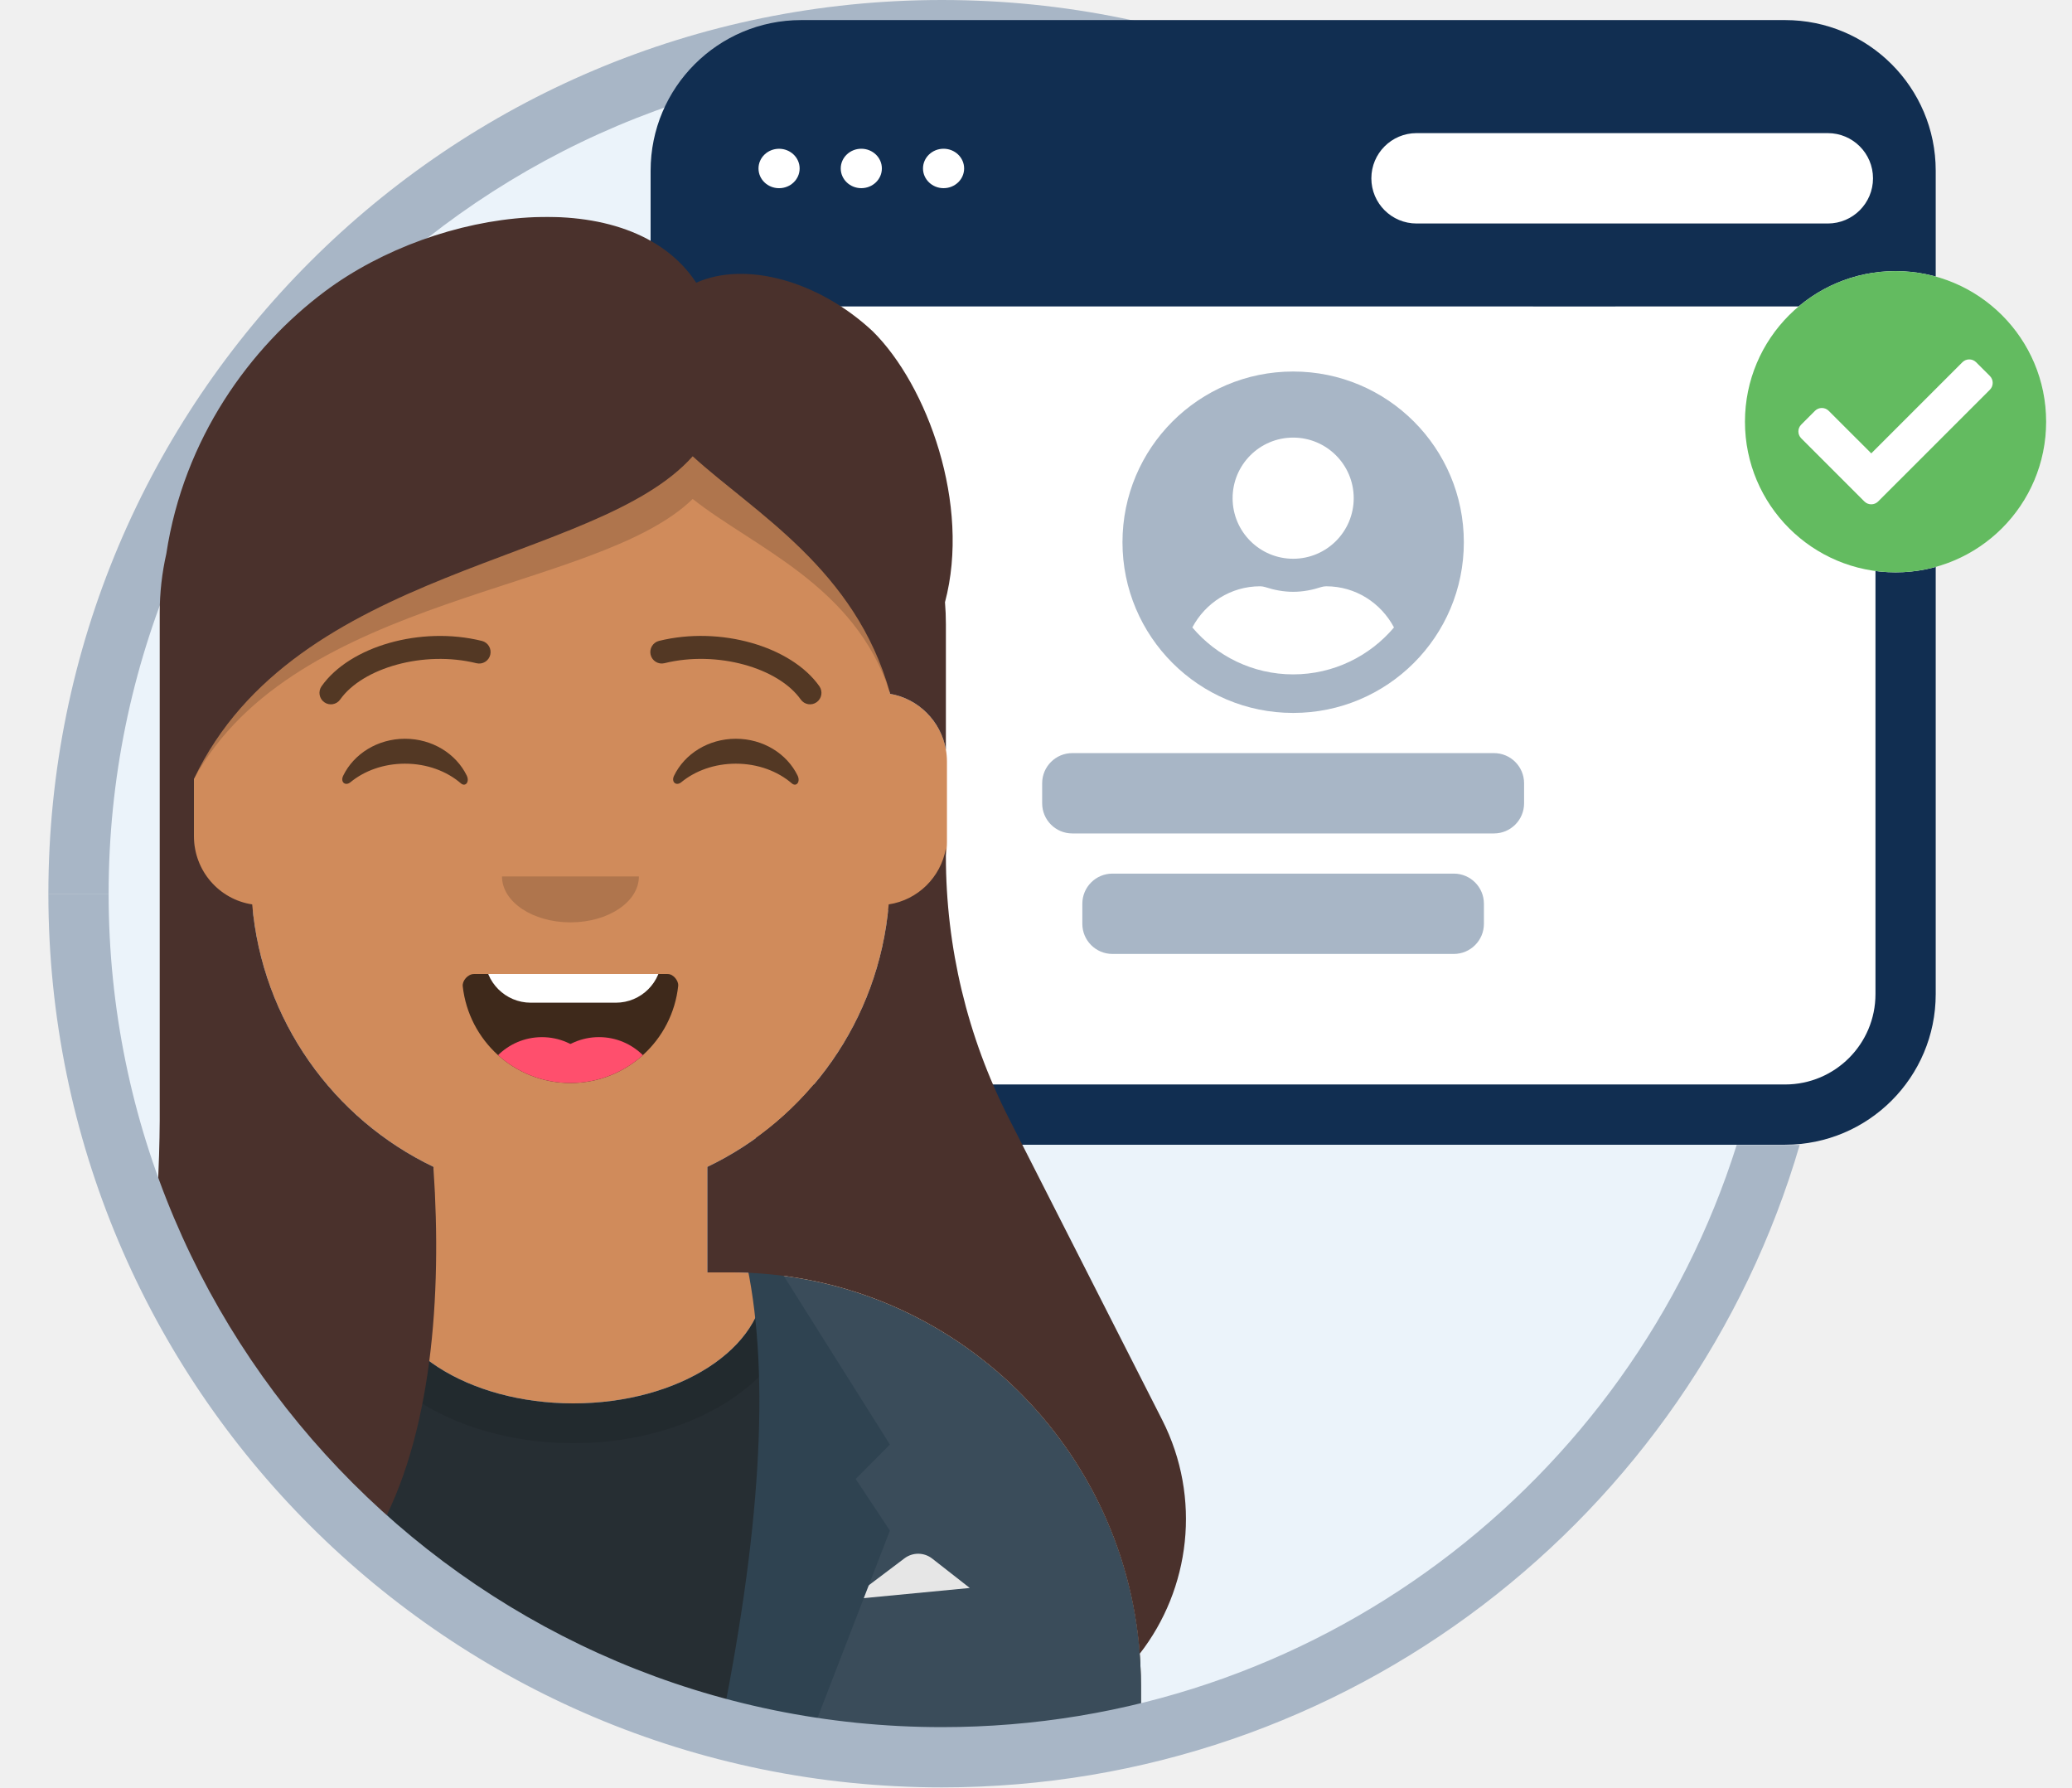
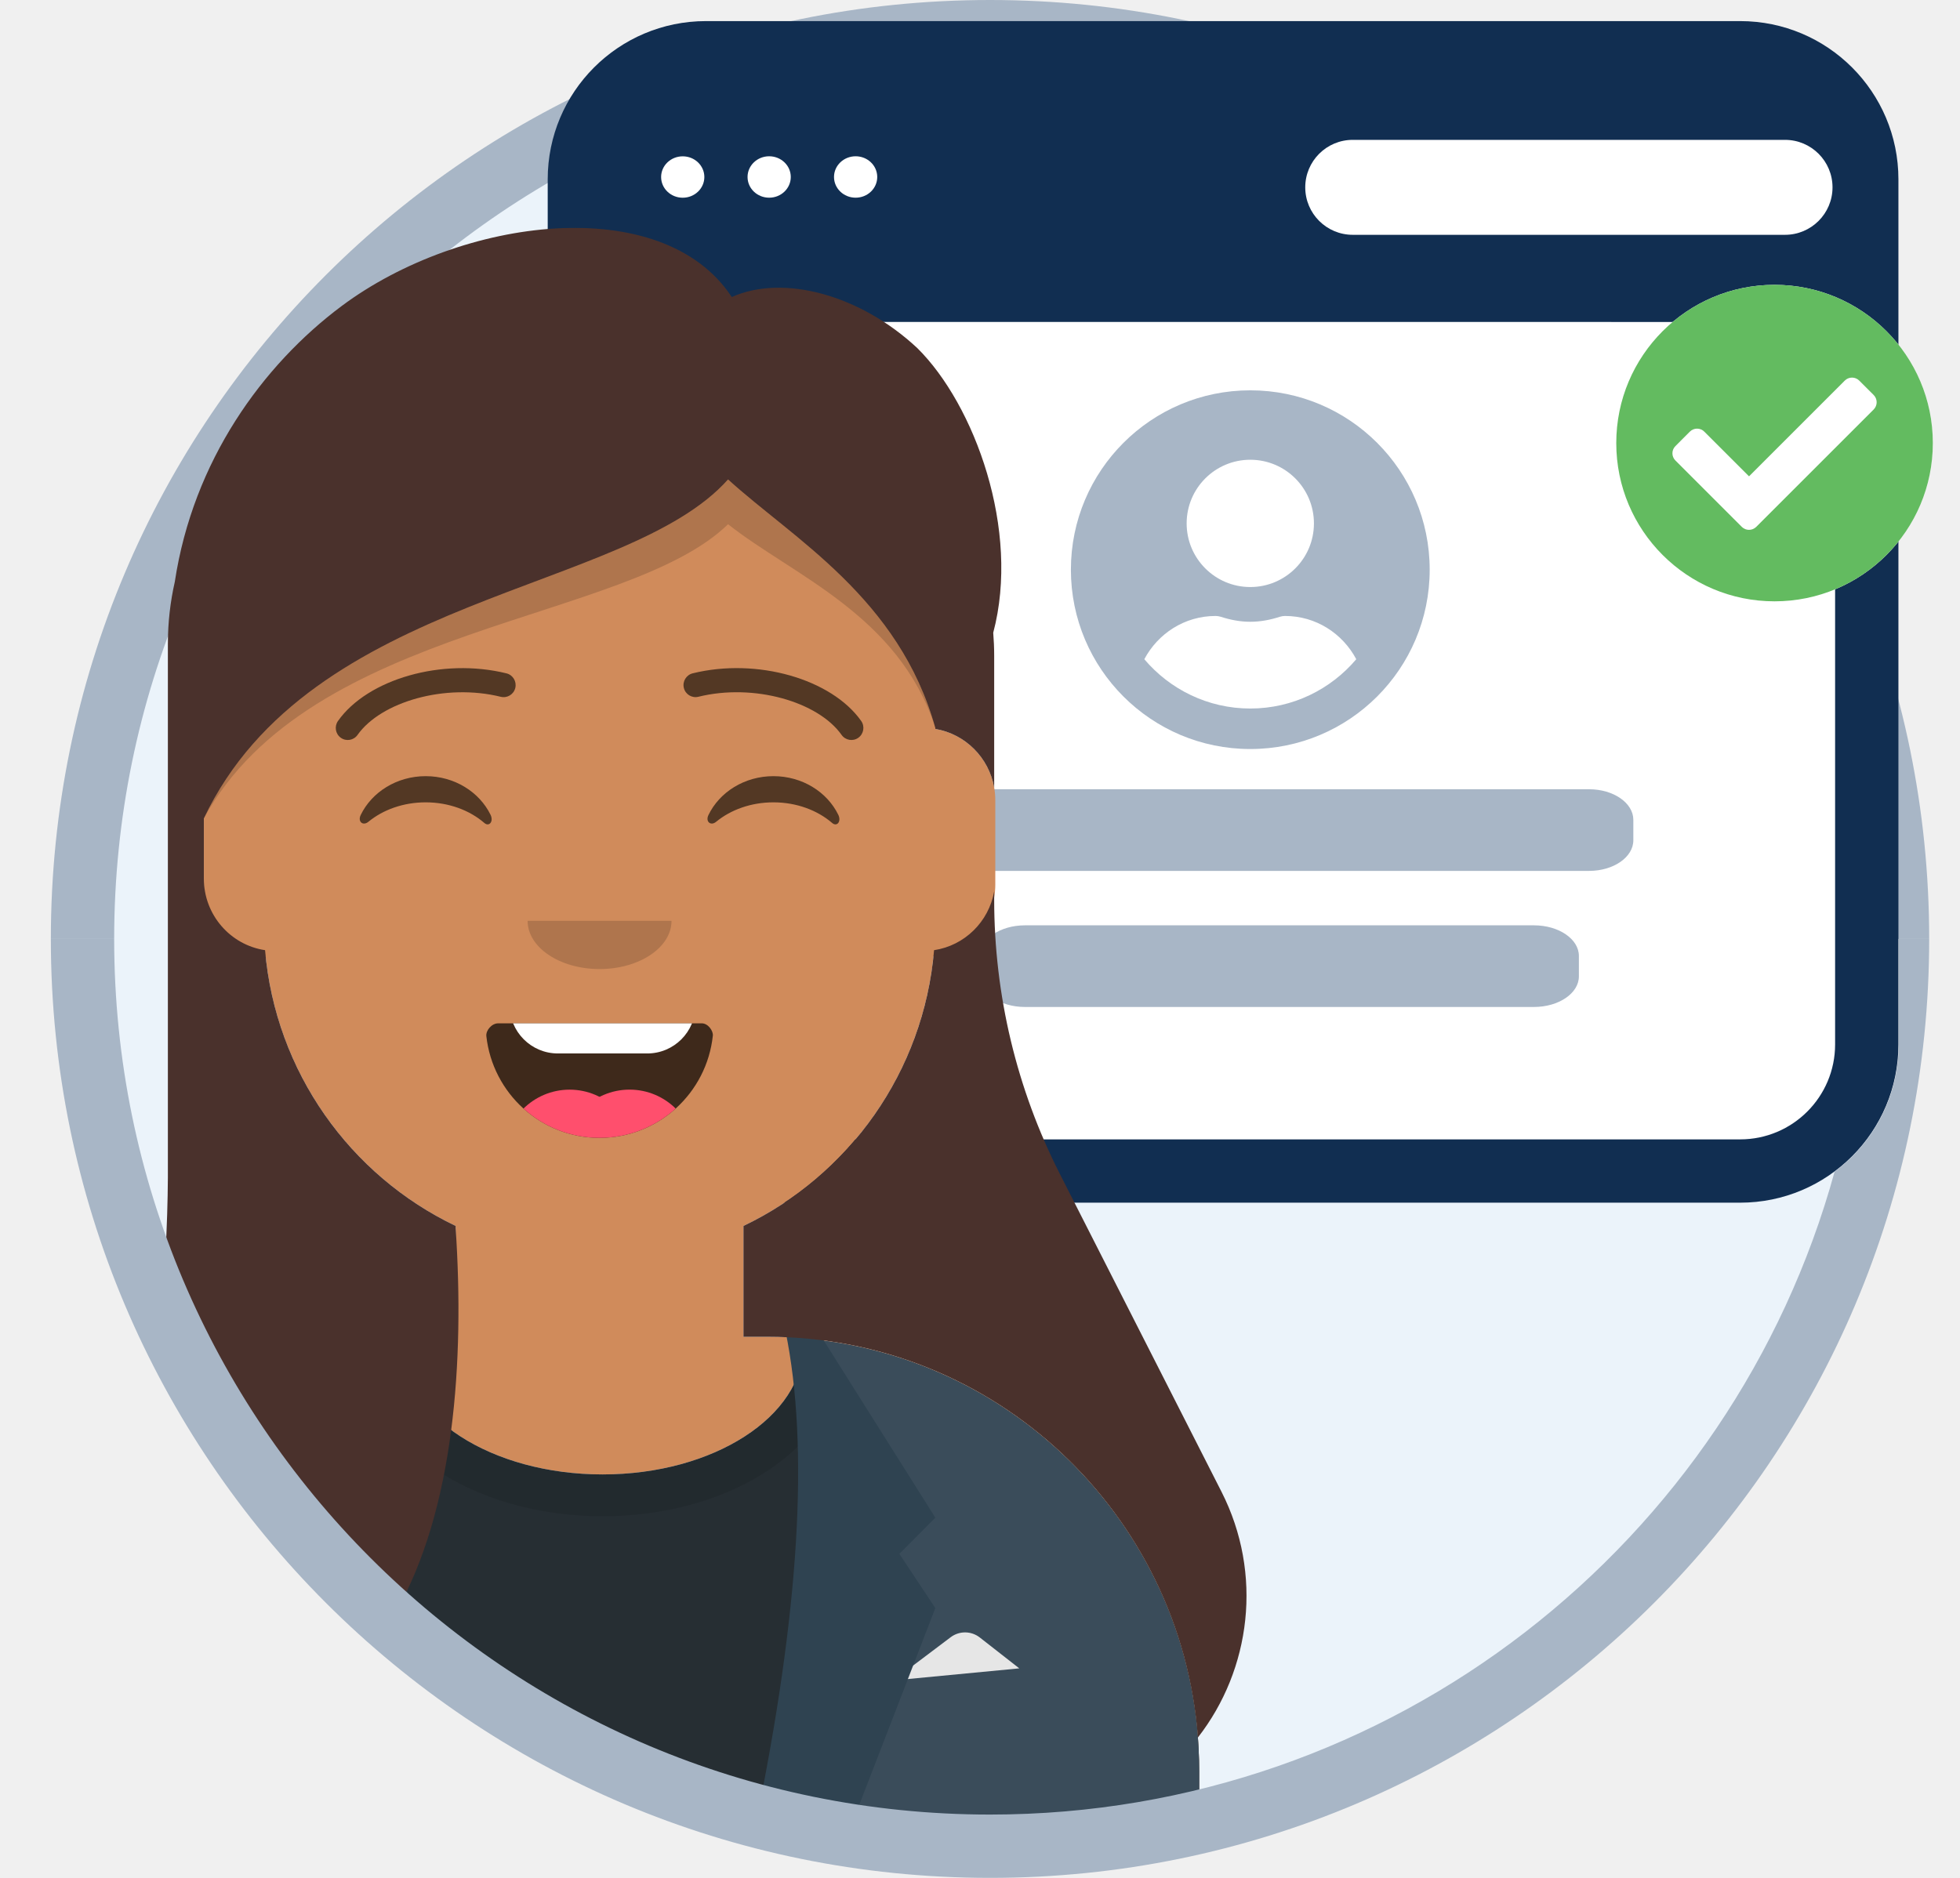
- <svg xmlns="http://www.w3.org/2000/svg" width="80" height="69" viewBox="0 0 80 69" fill="none">
-   <path d="M69.705 34.5C69.705 52.911 54.779 67.837 36.368 67.837C17.956 67.837 3.031 52.911 3.031 34.5C3.031 16.088 17.956 1.163 36.368 1.163C54.779 1.163 69.705 16.088 69.705 34.5Z" fill="#EBF3FA" />
+ <svg xmlns="http://www.w3.org/2000/svg" width="72" height="69" viewBox="0 0 72 69" fill="none">
+   <path d="M69.705 34.5C69.705 52.911 54.78 67.837 36.368 67.837C17.956 67.837 3.031 52.911 3.031 34.5C3.031 16.088 17.956 1.163 36.368 1.163C54.78 1.163 69.705 16.088 69.705 34.5Z" fill="#EBF3FA" />
  <path fill-rule="evenodd" clip-rule="evenodd" d="M1.868 34.5C1.868 15.446 17.314 0 36.368 0C55.422 0 70.868 15.446 70.868 34.5H68.542C68.542 16.731 54.137 2.326 36.368 2.326C18.599 2.326 4.194 16.731 4.194 34.5H1.868Z" fill="#A8B6C6" />
-   <path d="M26.283 11.83H72.824V37.213C72.824 40.424 70.221 43.027 67.01 43.027H32.098C28.886 43.027 26.283 40.424 26.283 37.213V11.83Z" fill="white" />
-   <path fill-rule="evenodd" clip-rule="evenodd" d="M25.12 6.59C25.12 3.378 27.723 0.775 30.935 0.775H68.923C72.135 0.775 74.738 3.378 74.738 6.59V38.376C74.738 41.587 72.135 44.191 68.923 44.191H30.935C27.723 44.191 25.12 41.587 25.12 38.376V6.59ZM30.935 3.101C29.008 3.101 27.446 4.663 27.446 6.59V38.376C27.446 40.303 29.008 41.865 30.935 41.865H68.923C70.85 41.865 72.412 40.303 72.412 38.376V6.59C72.412 4.663 70.85 3.101 68.923 3.101H30.935Z" fill="#112E51" />
-   <path d="M26.283 7.753C26.283 4.541 28.886 1.938 32.098 1.938H67.76C70.972 1.938 73.575 4.541 73.575 7.753V11.83H26.283V7.753Z" fill="#112E51" />
-   <path d="M30.874 6.504C30.874 6.925 30.518 7.265 30.08 7.265C29.641 7.265 29.286 6.925 29.286 6.504C29.286 6.084 29.641 5.743 30.08 5.743C30.518 5.743 30.874 6.084 30.874 6.504Z" fill="white" />
-   <path d="M34.049 6.503C34.049 6.924 33.694 7.264 33.255 7.264C32.817 7.264 32.461 6.924 32.461 6.503C32.461 6.083 32.817 5.742 33.255 5.742C33.694 5.742 34.049 6.083 34.049 6.503Z" fill="white" />
-   <path d="M37.225 6.503C37.225 6.924 36.87 7.264 36.431 7.264C35.993 7.264 35.637 6.924 35.637 6.503C35.637 6.083 35.993 5.742 36.431 5.742C36.87 5.742 37.225 6.083 37.225 6.503Z" fill="white" />
-   <path fill-rule="evenodd" clip-rule="evenodd" d="M52.948 6.884C52.948 5.92 53.729 5.139 54.693 5.139H70.572C71.535 5.139 72.317 5.92 72.317 6.884C72.317 7.847 71.535 8.628 70.572 8.628H54.693C53.729 8.628 52.948 7.847 52.948 6.884Z" fill="white" />
-   <path d="M79.002 16.281C79.002 19.492 76.399 22.095 73.187 22.095C69.976 22.095 67.373 19.492 67.373 16.281C67.373 13.069 69.976 10.466 73.187 10.466C76.399 10.466 79.002 13.069 79.002 16.281Z" fill="white" />
-   <path fill-rule="evenodd" clip-rule="evenodd" d="M73.187 22.095C76.399 22.095 79.002 19.492 79.002 16.28C79.002 13.069 76.399 10.466 73.187 10.466C69.976 10.466 67.373 13.069 67.373 16.28C67.373 19.492 69.976 22.095 73.187 22.095ZM76.829 15.046L72.515 19.359C72.368 19.505 72.131 19.505 71.984 19.359L69.546 16.921C69.399 16.774 69.399 16.537 69.546 16.391L70.076 15.86C70.223 15.713 70.46 15.713 70.607 15.86L72.25 17.502L75.768 13.984C75.914 13.838 76.152 13.838 76.298 13.984L76.829 14.514C76.975 14.661 76.975 14.899 76.829 15.046Z" fill="#63BB60" />
-   <path d="M40.238 31.011C40.238 31.654 40.759 32.174 41.401 32.174H57.682C58.324 32.174 58.845 31.654 58.845 31.011V30.236C58.845 29.594 58.324 29.073 57.682 29.073L41.401 29.073C40.759 29.073 40.238 29.594 40.238 30.236V31.011Z" fill="#A8B6C6" />
-   <path d="M41.789 35.663C41.789 36.305 42.309 36.826 42.952 36.826H56.131C56.773 36.826 57.294 36.305 57.294 35.663V34.888C57.294 34.245 56.773 33.725 56.131 33.725H42.952C42.309 33.725 41.789 34.245 41.789 34.888V35.663Z" fill="#A8B6C6" />
-   <path fill-rule="evenodd" clip-rule="evenodd" d="M49.929 14.342C46.289 14.342 43.339 17.292 43.339 20.932C43.339 24.573 46.289 27.522 49.929 27.522C53.57 27.522 56.519 24.573 56.519 20.932C56.519 17.292 53.57 14.342 49.929 14.342ZM49.929 16.893C51.22 16.893 52.267 17.94 52.267 19.232C52.267 20.523 51.22 21.57 49.929 21.57C48.638 21.57 47.591 20.523 47.591 19.232C47.591 17.94 48.638 16.893 49.929 16.893ZM46.036 24.222C46.972 25.327 48.37 26.034 49.929 26.034C51.489 26.034 52.887 25.327 53.822 24.222C53.322 23.281 52.345 22.633 51.205 22.633C51.141 22.633 51.077 22.644 51.016 22.662C50.673 22.774 50.309 22.846 49.929 22.846C49.549 22.846 49.188 22.774 48.843 22.662C48.781 22.644 48.718 22.633 48.654 22.633C47.514 22.633 46.536 23.281 46.036 24.222Z" fill="#A8B6C6" />
+   <path d="M21.283 11.83H67.824V37.213C67.824 40.424 65.221 43.027 62.01 43.027H27.098C23.886 43.027 21.283 40.424 21.283 37.213V11.83Z" fill="white" />
+   <path fill-rule="evenodd" clip-rule="evenodd" d="M20.12 6.59C20.12 3.378 22.723 0.775 25.935 0.775H63.923C67.135 0.775 69.738 3.378 69.738 6.59V38.376C69.738 41.587 67.135 44.191 63.923 44.191H25.935C22.723 44.191 20.12 41.587 20.12 38.376V6.59ZM25.935 3.101C24.008 3.101 22.446 4.663 22.446 6.59V38.376C22.446 40.303 24.008 41.865 25.935 41.865H63.923C65.85 41.865 67.412 40.303 67.412 38.376V6.59C67.412 4.663 65.85 3.101 63.923 3.101H25.935Z" fill="#112E51" />
+   <path d="M21.283 7.752C21.283 4.541 23.886 1.938 27.098 1.938H62.76C65.972 1.938 68.575 4.541 68.575 7.752V11.83H21.283V7.752Z" fill="#112E51" />
+   <path d="M25.874 6.504C25.874 6.925 25.518 7.265 25.08 7.265C24.641 7.265 24.286 6.925 24.286 6.504C24.286 6.084 24.641 5.744 25.08 5.744C25.518 5.744 25.874 6.084 25.874 6.504Z" fill="white" />
+   <path d="M29.049 6.503C29.049 6.924 28.694 7.264 28.255 7.264C27.817 7.264 27.461 6.924 27.461 6.503C27.461 6.083 27.817 5.742 28.255 5.742C28.694 5.742 29.049 6.083 29.049 6.503Z" fill="white" />
+   <path d="M32.225 6.503C32.225 6.924 31.87 7.264 31.431 7.264C30.993 7.264 30.637 6.924 30.637 6.503C30.637 6.083 30.993 5.742 31.431 5.742C31.87 5.742 32.225 6.083 32.225 6.503Z" fill="white" />
+   <path fill-rule="evenodd" clip-rule="evenodd" d="M47.948 6.884C47.948 5.92 48.729 5.139 49.693 5.139H65.572C66.535 5.139 67.317 5.92 67.317 6.884C67.317 7.847 66.535 8.628 65.572 8.628H49.693C48.729 8.628 47.948 7.847 47.948 6.884Z" fill="white" />
+   <path d="M71.002 16.281C71.002 19.492 68.399 22.095 65.187 22.095C61.976 22.095 59.373 19.492 59.373 16.281C59.373 13.069 61.976 10.466 65.187 10.466C68.399 10.466 71.002 13.069 71.002 16.281Z" fill="white" />
+   <path fill-rule="evenodd" clip-rule="evenodd" d="M65.187 22.095C68.399 22.095 71.002 19.492 71.002 16.28C71.002 13.069 68.399 10.466 65.187 10.466C61.976 10.466 59.373 13.069 59.373 16.28C59.373 19.492 61.976 22.095 65.187 22.095ZM68.829 15.046L64.515 19.359C64.368 19.505 64.131 19.505 63.984 19.359L61.546 16.921C61.399 16.774 61.399 16.537 61.546 16.391L62.076 15.86C62.223 15.713 62.46 15.713 62.607 15.86L64.25 17.502L67.768 13.984C67.914 13.838 68.152 13.838 68.298 13.984L68.829 14.514C68.975 14.661 68.975 14.899 68.829 15.046Z" fill="#63BB60" />
+   <path d="M34 30.875C34 31.496 34.727 32 35.625 32L58.375 32C59.273 32 60 31.496 60 30.875V30.125C60 29.504 59.273 29 58.375 29L35.625 29C34.727 29 34 29.504 34 30.125V30.875Z" fill="#A8B6C6" />
+   <path d="M36 35.875C36 36.496 36.739 37 37.65 37H56.35C57.261 37 58 36.496 58 35.875V35.125C58 34.504 57.261 34 56.35 34H37.65C36.739 34 36 34.504 36 35.125V35.875Z" fill="#A8B6C6" />
+   <path fill-rule="evenodd" clip-rule="evenodd" d="M45.929 14.342C42.289 14.342 39.339 17.292 39.339 20.932C39.339 24.573 42.289 27.522 45.929 27.522C49.57 27.522 52.519 24.573 52.519 20.932C52.519 17.292 49.57 14.342 45.929 14.342ZM45.929 16.893C47.22 16.893 48.267 17.94 48.267 19.232C48.267 20.523 47.22 21.57 45.929 21.57C44.638 21.57 43.591 20.523 43.591 19.232C43.591 17.94 44.638 16.893 45.929 16.893ZM42.036 24.222C42.972 25.328 44.37 26.034 45.929 26.034C47.489 26.034 48.887 25.328 49.822 24.222C49.322 23.281 48.345 22.633 47.205 22.633C47.141 22.633 47.077 22.644 47.016 22.662C46.673 22.774 46.309 22.846 45.929 22.846C45.549 22.846 45.188 22.774 44.843 22.662C44.781 22.644 44.718 22.633 44.654 22.633C43.514 22.633 42.536 23.281 42.036 24.222Z" fill="#A8B6C6" />
  <mask id="mask0" mask-type="alpha" maskUnits="userSpaceOnUse" x="0" y="13" width="45" height="55">
    <path fill-rule="evenodd" clip-rule="evenodd" d="M27.311 45.046V49.119H28.192V49.119C36.95 49.119 44.05 56.26 44.05 65.068V67.062H0V65.068C0 56.26 7.1 49.119 15.858 49.119V49.119H16.739V45.046C12.943 43.232 10.213 39.525 9.758 35.138C8.475 34.956 7.489 33.847 7.489 32.506V29.405C7.489 28.088 8.441 26.995 9.691 26.784V25.418V25.418C9.691 18.567 15.213 13.014 22.025 13.014V13.014V13.014C28.837 13.014 34.359 18.567 34.359 25.418V26.784C35.609 26.995 36.562 28.088 36.562 29.405V32.506C36.562 33.847 35.575 34.956 34.292 35.138C33.837 39.525 31.108 43.232 27.311 45.046Z" fill="white" />
  </mask>
  <g mask="url(#mask0)">
    <path fill-rule="evenodd" clip-rule="evenodd" d="M51.098 13.014H-7.048V67.062H-2.537L3.455 44.74C3.455 44.74 6.091 53.083 25.452 67.062H51.098V13.014Z" fill="#D08B5B" />
  </g>
-   <path fill-rule="evenodd" clip-rule="evenodd" d="M44.05 65.08C44.05 56.716 37.649 49.856 29.505 49.185C29.511 49.262 29.514 49.34 29.514 49.418C29.514 52.046 26.21 54.176 22.136 54.176C18.061 54.176 14.757 52.046 14.757 49.418C14.757 49.334 14.761 49.251 14.767 49.168C12.124 49.349 9.658 50.181 7.528 51.507C9.748 55.784 16.216 63.191 28.774 67.062H44.05V65.08Z" fill="#E6E6E6" />
+   <path fill-rule="evenodd" clip-rule="evenodd" d="M44.05 65.08C44.05 56.716 37.649 49.856 29.505 49.185C29.511 49.262 29.514 49.34 29.514 49.418C29.514 52.046 26.21 54.176 22.136 54.176C18.061 54.176 14.757 52.046 14.757 49.418C14.757 49.334 14.761 49.251 14.767 49.169C12.124 49.349 9.658 50.181 7.528 51.507C9.748 55.784 16.216 63.191 28.774 67.062H44.05V65.08Z" fill="#E6E6E6" />
  <mask id="mask1" mask-type="alpha" maskUnits="userSpaceOnUse" x="0" y="49" width="45" height="19">
    <path fill-rule="evenodd" clip-rule="evenodd" d="M29.505 49.185C37.649 49.856 44.05 56.716 44.05 65.079V67.062H0V65.079C0 56.64 6.518 49.732 14.767 49.168C14.761 49.251 14.757 49.334 14.757 49.418C14.757 52.046 18.061 54.176 22.136 54.176C26.211 54.176 29.514 52.046 29.514 49.418C29.514 49.34 29.511 49.262 29.505 49.185Z" fill="white" />
  </mask>
  <g mask="url(#mask1)">
    <path fill-rule="evenodd" clip-rule="evenodd" d="M51.099 42.696H-7.047V67.062H-2.595L3.398 44.74C3.398 44.74 6.034 53.083 25.395 67.062H51.099V42.696Z" fill="#262E33" />
  </g>
  <mask id="mask2" mask-type="alpha" maskUnits="userSpaceOnUse" x="0" y="49" width="45" height="19">
    <path fill-rule="evenodd" clip-rule="evenodd" d="M29.505 49.185C37.649 49.856 44.05 56.716 44.05 65.079V67.062H0V65.079C0 56.64 6.518 49.732 14.767 49.168C14.761 49.251 14.757 49.334 14.757 49.418C14.757 52.046 18.061 54.176 22.136 54.176C26.211 54.176 29.514 52.046 29.514 49.418C29.514 49.34 29.511 49.262 29.505 49.185Z" fill="white" />
  </mask>
  <g mask="url(#mask2)">
    <g opacity="0.6">
      <path d="M30.865 49.751C30.865 53.044 26.957 55.713 22.136 55.713C17.314 55.713 13.406 53.044 13.406 49.751C13.406 46.459 17.314 43.789 22.136 43.789C26.957 43.789 30.865 46.459 30.865 49.751Z" fill="black" fill-opacity="0.16" />
    </g>
  </g>
-   <path fill-rule="evenodd" clip-rule="evenodd" d="M14.097 57.959C14.097 57.929 14.097 57.899 14.097 57.869C14.097 54.696 14.48 51.718 15.15 49.147C12.446 49.266 9.917 50.067 7.73 51.383C9.272 53.227 11.338 55.429 14.097 57.959ZM28.994 67.062H44.051V65.08C44.051 56.586 37.449 49.643 29.124 49.158C29.793 51.727 30.175 54.701 30.175 57.87C30.175 61.238 29.743 64.386 28.994 67.062Z" fill="#3A4C5A" />
+   <path fill-rule="evenodd" clip-rule="evenodd" d="M14.097 57.959C14.097 57.929 14.097 57.899 14.097 57.869C14.097 54.696 14.48 51.718 15.15 49.147C12.446 49.266 9.917 50.067 7.73 51.383C9.272 53.227 11.338 55.43 14.097 57.959ZM28.994 67.062H44.051V65.08C44.051 56.586 37.449 49.643 29.124 49.158C29.793 51.727 30.175 54.701 30.175 57.87C30.175 61.238 29.743 64.386 28.994 67.062Z" fill="#3A4C5A" />
  <path d="M32.818 61.745L34.922 60.158V60.158C35.24 59.918 35.678 59.922 35.992 60.167L37.443 61.302L32.818 61.745Z" fill="#E6E6E6" />
-   <path fill-rule="evenodd" clip-rule="evenodd" d="M14.984 58.762C14.587 54.809 14.658 51.521 15.198 48.898C14.764 48.906 14.323 48.979 13.877 49.119L10.508 54.467C11.772 55.779 13.252 57.213 14.984 58.762Z" fill="#2F4351" />
-   <path d="M28.853 48.898C29.734 53.18 29.367 59.235 27.752 67.062H31.276L34.359 59.087L33.038 57.094L34.359 55.765L30.175 49.119C29.728 48.98 29.288 48.906 28.853 48.898Z" fill="#2F4351" />
+   <path fill-rule="evenodd" clip-rule="evenodd" d="M14.984 58.762C14.587 54.809 14.658 51.521 15.198 48.898C14.764 48.906 14.323 48.98 13.877 49.119L10.508 54.467C11.772 55.779 13.252 57.213 14.984 58.762Z" fill="#2F4351" />
+   <path d="M28.853 48.898C29.734 53.18 29.367 59.235 27.752 67.062H31.276L34.359 59.087L33.038 57.094L34.359 55.765L30.175 49.12C29.728 48.98 29.288 48.906 28.853 48.898Z" fill="#2F4351" />
  <path fill-rule="evenodd" clip-rule="evenodd" d="M17.866 38.072C18.099 40.175 19.872 41.809 22.025 41.809C24.185 41.809 25.962 40.164 26.186 38.053C26.204 37.883 26.015 37.601 25.779 37.601C22.498 37.601 19.985 37.601 18.3 37.601C18.062 37.601 17.843 37.862 17.866 38.072Z" fill="black" fill-opacity="0.7" />
  <mask id="mask3" mask-type="alpha" maskUnits="userSpaceOnUse" x="17" y="37" width="10" height="5">
    <path fill-rule="evenodd" clip-rule="evenodd" d="M17.866 38.072C18.099 40.175 19.872 41.809 22.025 41.809C24.185 41.809 25.962 40.164 26.186 38.053C26.204 37.883 26.015 37.601 25.779 37.601C22.498 37.601 19.985 37.601 18.3 37.601C18.062 37.601 17.843 37.862 17.866 38.072Z" fill="white" />
  </mask>
  <g mask="url(#mask3)">
-     <path d="M18.721 36.936C18.721 35.957 19.515 35.164 20.493 35.164H23.777C24.756 35.164 25.549 35.957 25.549 36.936V36.936C25.549 37.914 24.756 38.708 23.777 38.708H20.493C19.515 38.708 18.721 37.914 18.721 36.936V36.936Z" fill="white" />
+     <path d="M18.721 36.936C18.721 35.957 19.515 35.164 20.493 35.164H23.777C24.756 35.164 25.549 35.957 25.549 36.936V36.936C25.549 37.915 24.756 38.708 23.777 38.708H20.493C19.515 38.708 18.721 37.915 18.721 36.936V36.936Z" fill="white" />
  </g>
  <mask id="mask4" mask-type="alpha" maskUnits="userSpaceOnUse" x="17" y="37" width="10" height="5">
    <path fill-rule="evenodd" clip-rule="evenodd" d="M17.866 38.072C18.099 40.175 19.872 41.809 22.025 41.809C24.185 41.809 25.962 40.164 26.186 38.053C26.204 37.883 26.015 37.601 25.779 37.601C22.498 37.601 19.985 37.601 18.3 37.601C18.062 37.601 17.843 37.862 17.866 38.072Z" fill="white" />
  </mask>
  <g mask="url(#mask4)">
-     <path d="M23.347 42.474C23.347 43.82 22.262 44.911 20.924 44.911C19.586 44.911 18.502 43.82 18.502 42.474C18.502 41.128 19.586 40.038 20.924 40.038C22.262 40.038 23.347 41.128 23.347 42.474Z" fill="#FF4F6D" />
+     <path d="M23.347 42.474C23.347 43.82 22.262 44.911 20.924 44.911C19.586 44.911 18.502 43.82 18.502 42.474C18.502 41.129 19.586 40.038 20.924 40.038C22.262 40.038 23.347 41.129 23.347 42.474Z" fill="#FF4F6D" />
    <path d="M25.549 42.474C25.549 43.819 24.465 44.91 23.127 44.91C21.789 44.91 20.704 43.819 20.704 42.474C20.704 41.128 21.789 40.037 23.127 40.037C24.465 40.037 25.549 41.128 25.549 42.474Z" fill="#FF4F6D" />
  </g>
  <path d="M19.382 33.835C19.382 34.814 20.566 35.607 22.025 35.607V35.607C23.485 35.607 24.668 34.814 24.668 33.835" fill="black" fill-opacity="0.16" />
  <path d="M13.25 29.947C13.657 29.106 14.573 28.519 15.637 28.519C16.698 28.519 17.611 29.102 18.02 29.938C18.141 30.187 17.968 30.39 17.794 30.24C17.254 29.773 16.488 29.481 15.637 29.481C14.813 29.481 14.068 29.755 13.532 30.196C13.335 30.358 13.131 30.193 13.25 29.947Z" fill="black" fill-opacity="0.6" />
-   <path d="M26.025 29.947C26.431 29.105 27.347 28.519 28.412 28.519C29.473 28.519 30.386 29.101 30.794 29.938C30.916 30.187 30.743 30.39 30.569 30.239C30.029 29.773 29.262 29.481 28.412 29.481C27.588 29.481 26.843 29.755 26.306 30.196C26.11 30.357 25.906 30.193 26.025 29.947Z" fill="black" fill-opacity="0.6" />
-   <path d="M13.134 27.004C13.996 25.784 16.36 25.1 18.396 25.603C18.633 25.661 18.871 25.516 18.929 25.278C18.987 25.041 18.843 24.801 18.606 24.742C16.242 24.158 13.504 24.951 12.416 26.491C12.275 26.69 12.321 26.967 12.52 27.109C12.718 27.25 12.993 27.204 13.134 27.004Z" fill="black" fill-opacity="0.6" />
-   <path d="M30.916 27.003C30.054 25.783 27.69 25.099 25.654 25.602C25.418 25.66 25.179 25.515 25.121 25.277C25.063 25.04 25.208 24.8 25.444 24.741C27.809 24.157 30.546 24.95 31.635 26.49C31.776 26.69 31.729 26.966 31.531 27.108C31.332 27.25 31.057 27.203 30.916 27.003Z" fill="black" fill-opacity="0.6" />
+   <path d="M26.025 29.947C26.431 29.106 27.347 28.519 28.412 28.519C29.473 28.519 30.386 29.102 30.794 29.938C30.916 30.187 30.743 30.39 30.569 30.239C30.029 29.773 29.262 29.481 28.412 29.481C27.588 29.481 26.843 29.755 26.306 30.196C26.11 30.358 25.906 30.193 26.025 29.947Z" fill="black" fill-opacity="0.6" />
+   <path d="M13.134 27.004C13.996 25.784 16.36 25.1 18.396 25.603C18.633 25.661 18.871 25.516 18.929 25.278C18.987 25.041 18.843 24.801 18.606 24.742C16.242 24.158 13.504 24.951 12.416 26.491C12.275 26.691 12.321 26.967 12.52 27.109C12.718 27.25 12.993 27.204 13.134 27.004Z" fill="black" fill-opacity="0.6" />
+   <path d="M30.916 27.004C30.054 25.783 27.69 25.099 25.654 25.602C25.418 25.66 25.179 25.515 25.121 25.277C25.063 25.04 25.208 24.8 25.444 24.741C27.809 24.157 30.546 24.95 31.635 26.49C31.776 26.69 31.729 26.966 31.531 27.108C31.332 27.25 31.057 27.203 30.916 27.004Z" fill="black" fill-opacity="0.6" />
  <mask id="mask5" mask-type="alpha" maskUnits="userSpaceOnUse" x="1" y="8" width="45" height="56">
    <path fill-rule="evenodd" clip-rule="evenodd" d="M6.167 43.258V23.656C6.167 22.874 6.255 22.112 6.421 21.38C7.093 16.941 9.642 13.415 12.555 11.241C16.939 7.972 24.325 7.029 26.881 10.914C28.787 10.063 31.61 10.839 33.699 12.792C35.805 14.877 37.487 19.481 36.486 23.248C36.509 23.528 36.521 23.812 36.521 24.098V28.938C36.327 27.836 35.458 26.969 34.359 26.784V26.747C33.03 21.977 29.124 19.787 26.745 17.616C23.024 21.801 11.414 21.816 7.489 30.07V32.285C7.489 33.618 8.465 34.722 9.737 34.913C10.121 39.398 12.878 43.201 16.739 45.046V45.132C17.385 54.846 15.276 67.017 1.542 63.296C4.539 61.532 6.125 50.239 6.167 43.258ZM27.311 45.046C31.172 43.201 33.929 39.398 34.313 34.913C35.434 34.745 36.324 33.869 36.521 32.752V33.053V33.053C36.521 36.559 37.348 40.015 38.935 43.137L44.871 54.812C46.404 57.829 45.954 61.341 44.004 63.843C43.382 55.607 36.54 49.119 28.192 49.119V49.119H27.311V45.046Z" fill="white" />
  </mask>
  <g mask="url(#mask5)">
    <path fill-rule="evenodd" clip-rule="evenodd" d="M59.688 8.361H1.542V51.653L3.398 44.74C3.398 44.74 6.26 53.796 27.917 68.848C28.867 69.508 29.294 70.01 29.304 70.383H59.688V8.361ZM15.405 70.383C13.638 70.157 11.878 69.917 10.245 69.693C7.336 69.295 4.828 68.952 3.398 68.848C2.707 68.797 2.091 68.747 1.542 68.697V70.383H15.405Z" fill="#4A312C" />
  </g>
  <path fill-rule="evenodd" clip-rule="evenodd" d="M7.489 30.07C11.414 22.907 23.024 22.894 26.745 19.262C29.119 21.142 33.014 22.597 34.351 26.718C33.014 21.968 29.119 19.783 26.745 17.616C23.024 21.801 11.414 21.816 7.489 30.07Z" fill="black" fill-opacity="0.16" />
-   <path fill-rule="evenodd" clip-rule="evenodd" d="M67.054 44.2C62.94 57.229 50.757 66.674 36.368 66.674C18.599 66.674 4.194 52.269 4.194 34.5H1.868C1.868 53.554 17.314 69 36.368 69C52.054 69 65.295 58.532 69.486 44.2H67.054Z" fill="#A8B6C6" />
+   <path fill-rule="evenodd" clip-rule="evenodd" d="M67.394 43.05C63.649 56.669 51.177 66.674 36.368 66.674C18.599 66.674 4.194 52.269 4.194 34.5H1.868C1.868 53.554 17.314 69 36.368 69C55.422 69 70.868 53.554 70.868 34.5H69.748V38.376C69.748 40.291 68.822 41.99 67.394 43.05Z" fill="#A8B6C6" />
</svg>
